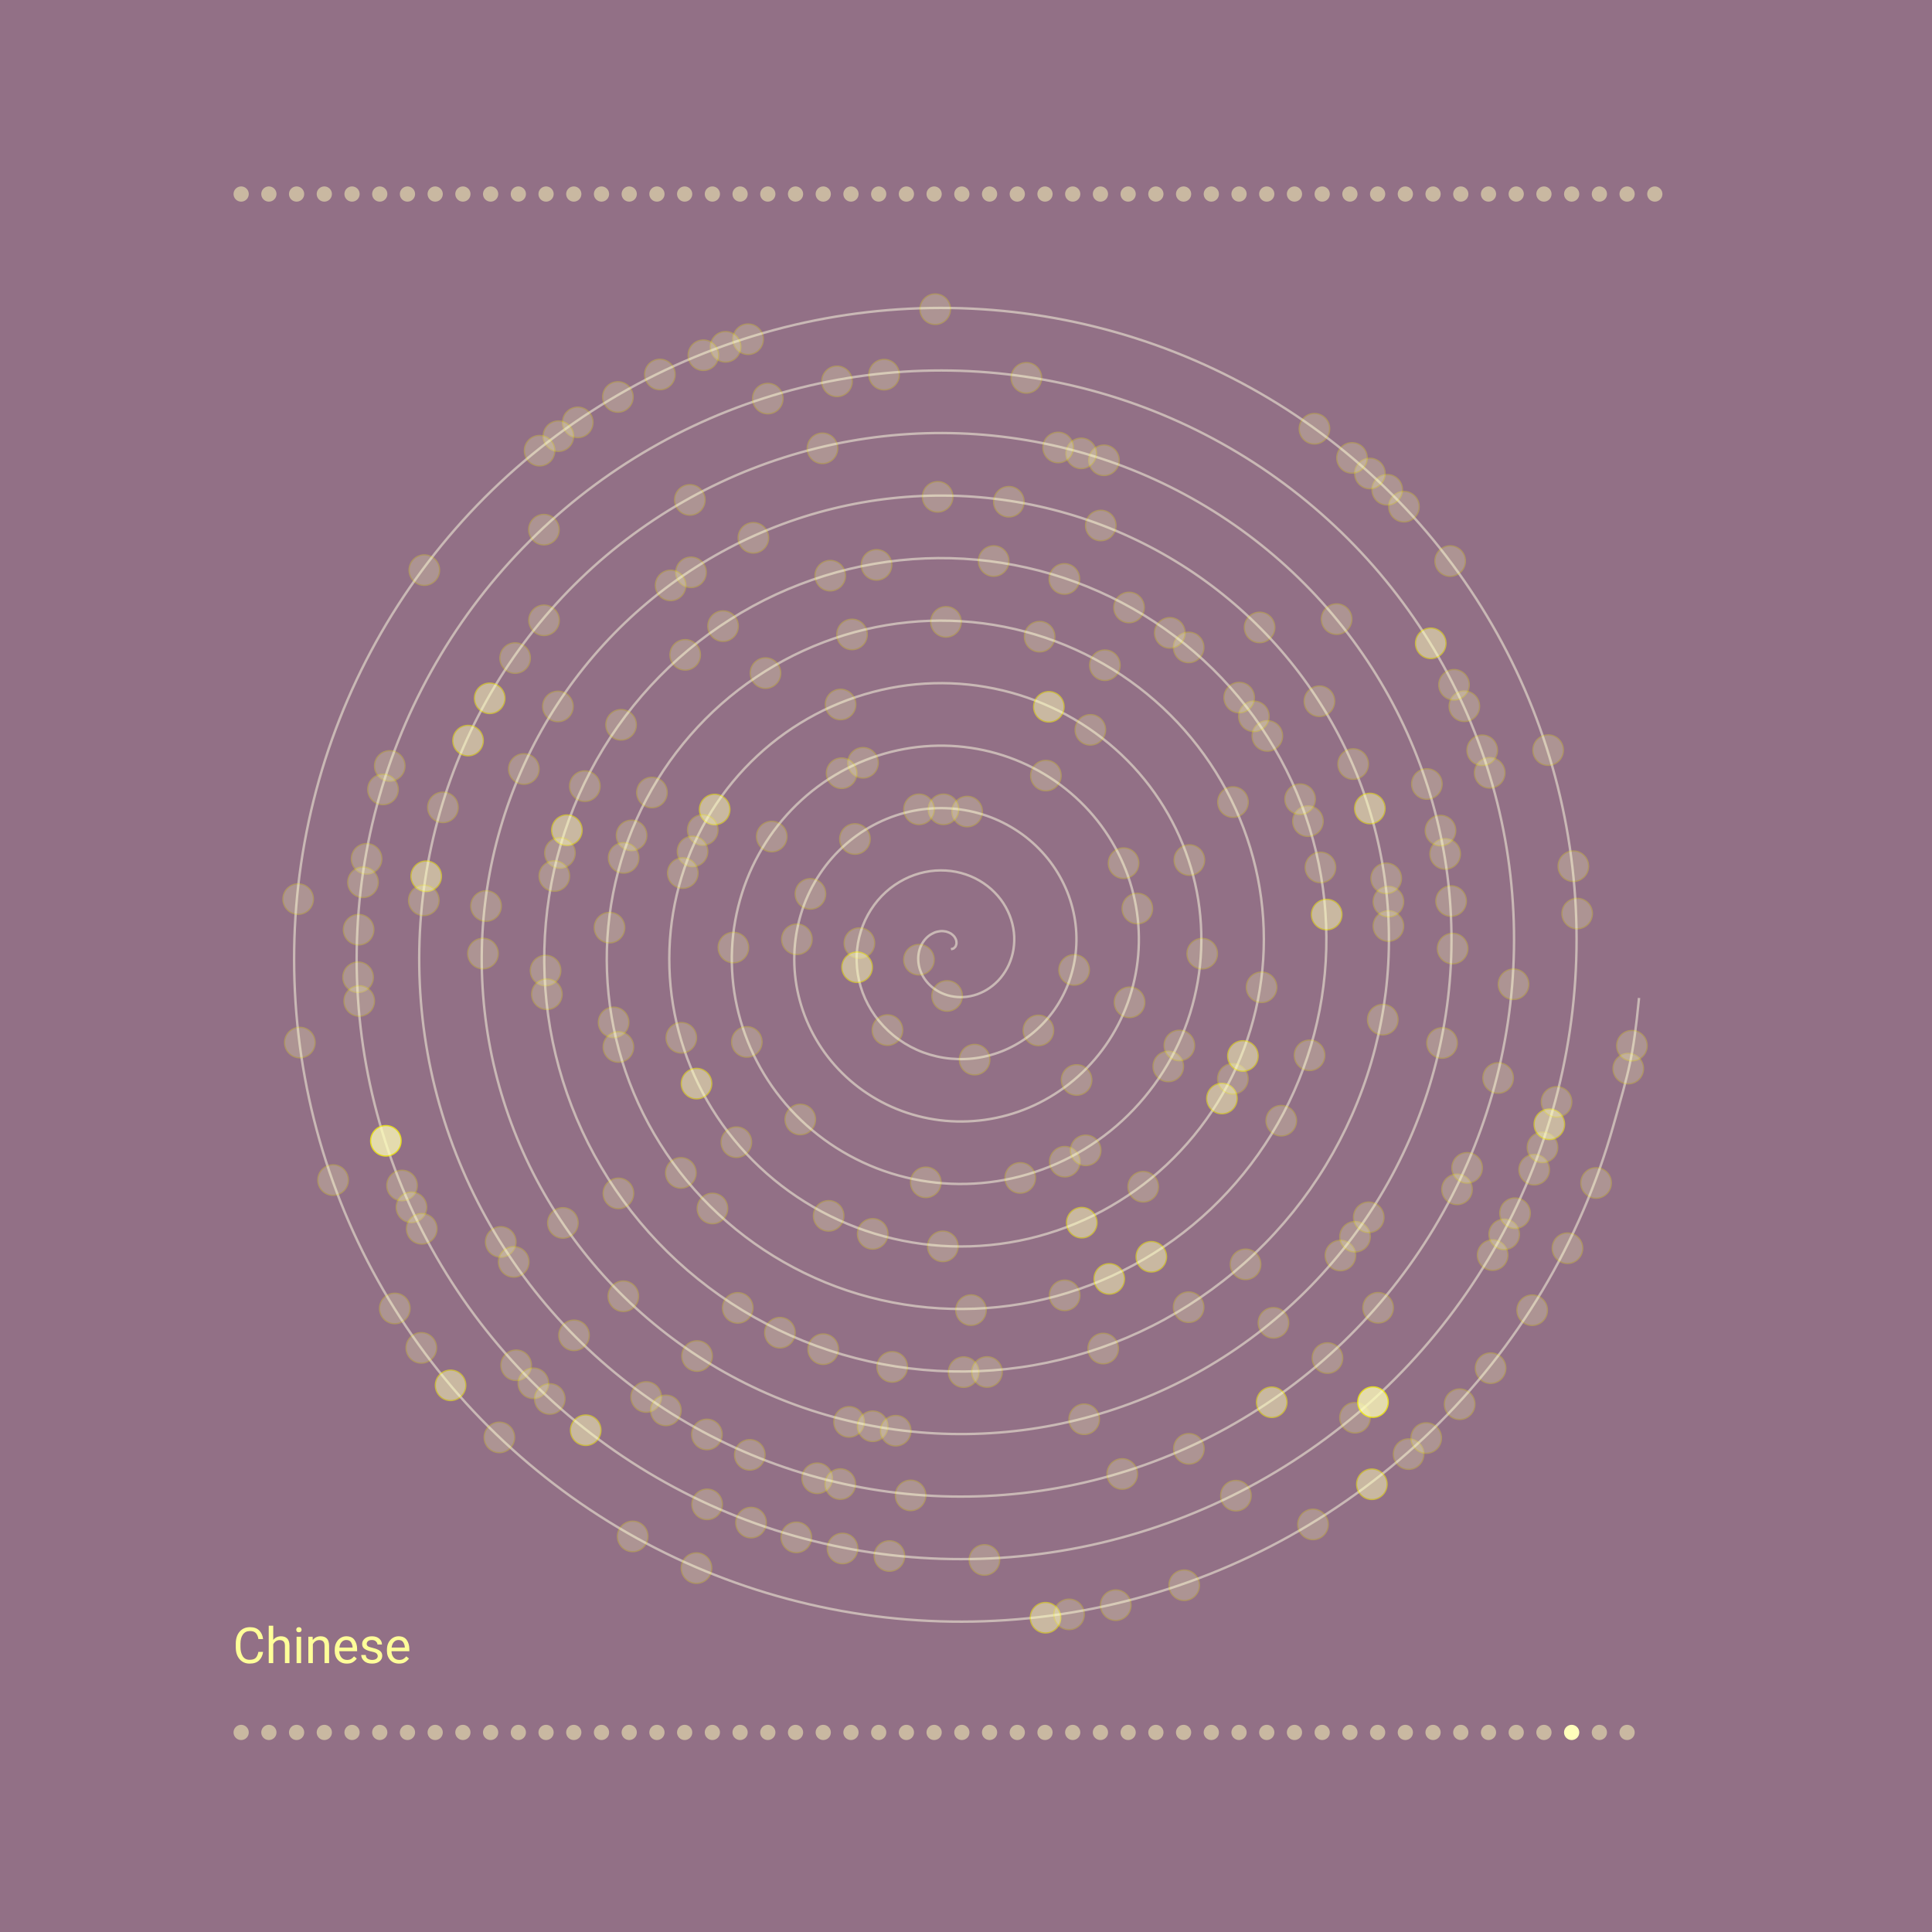
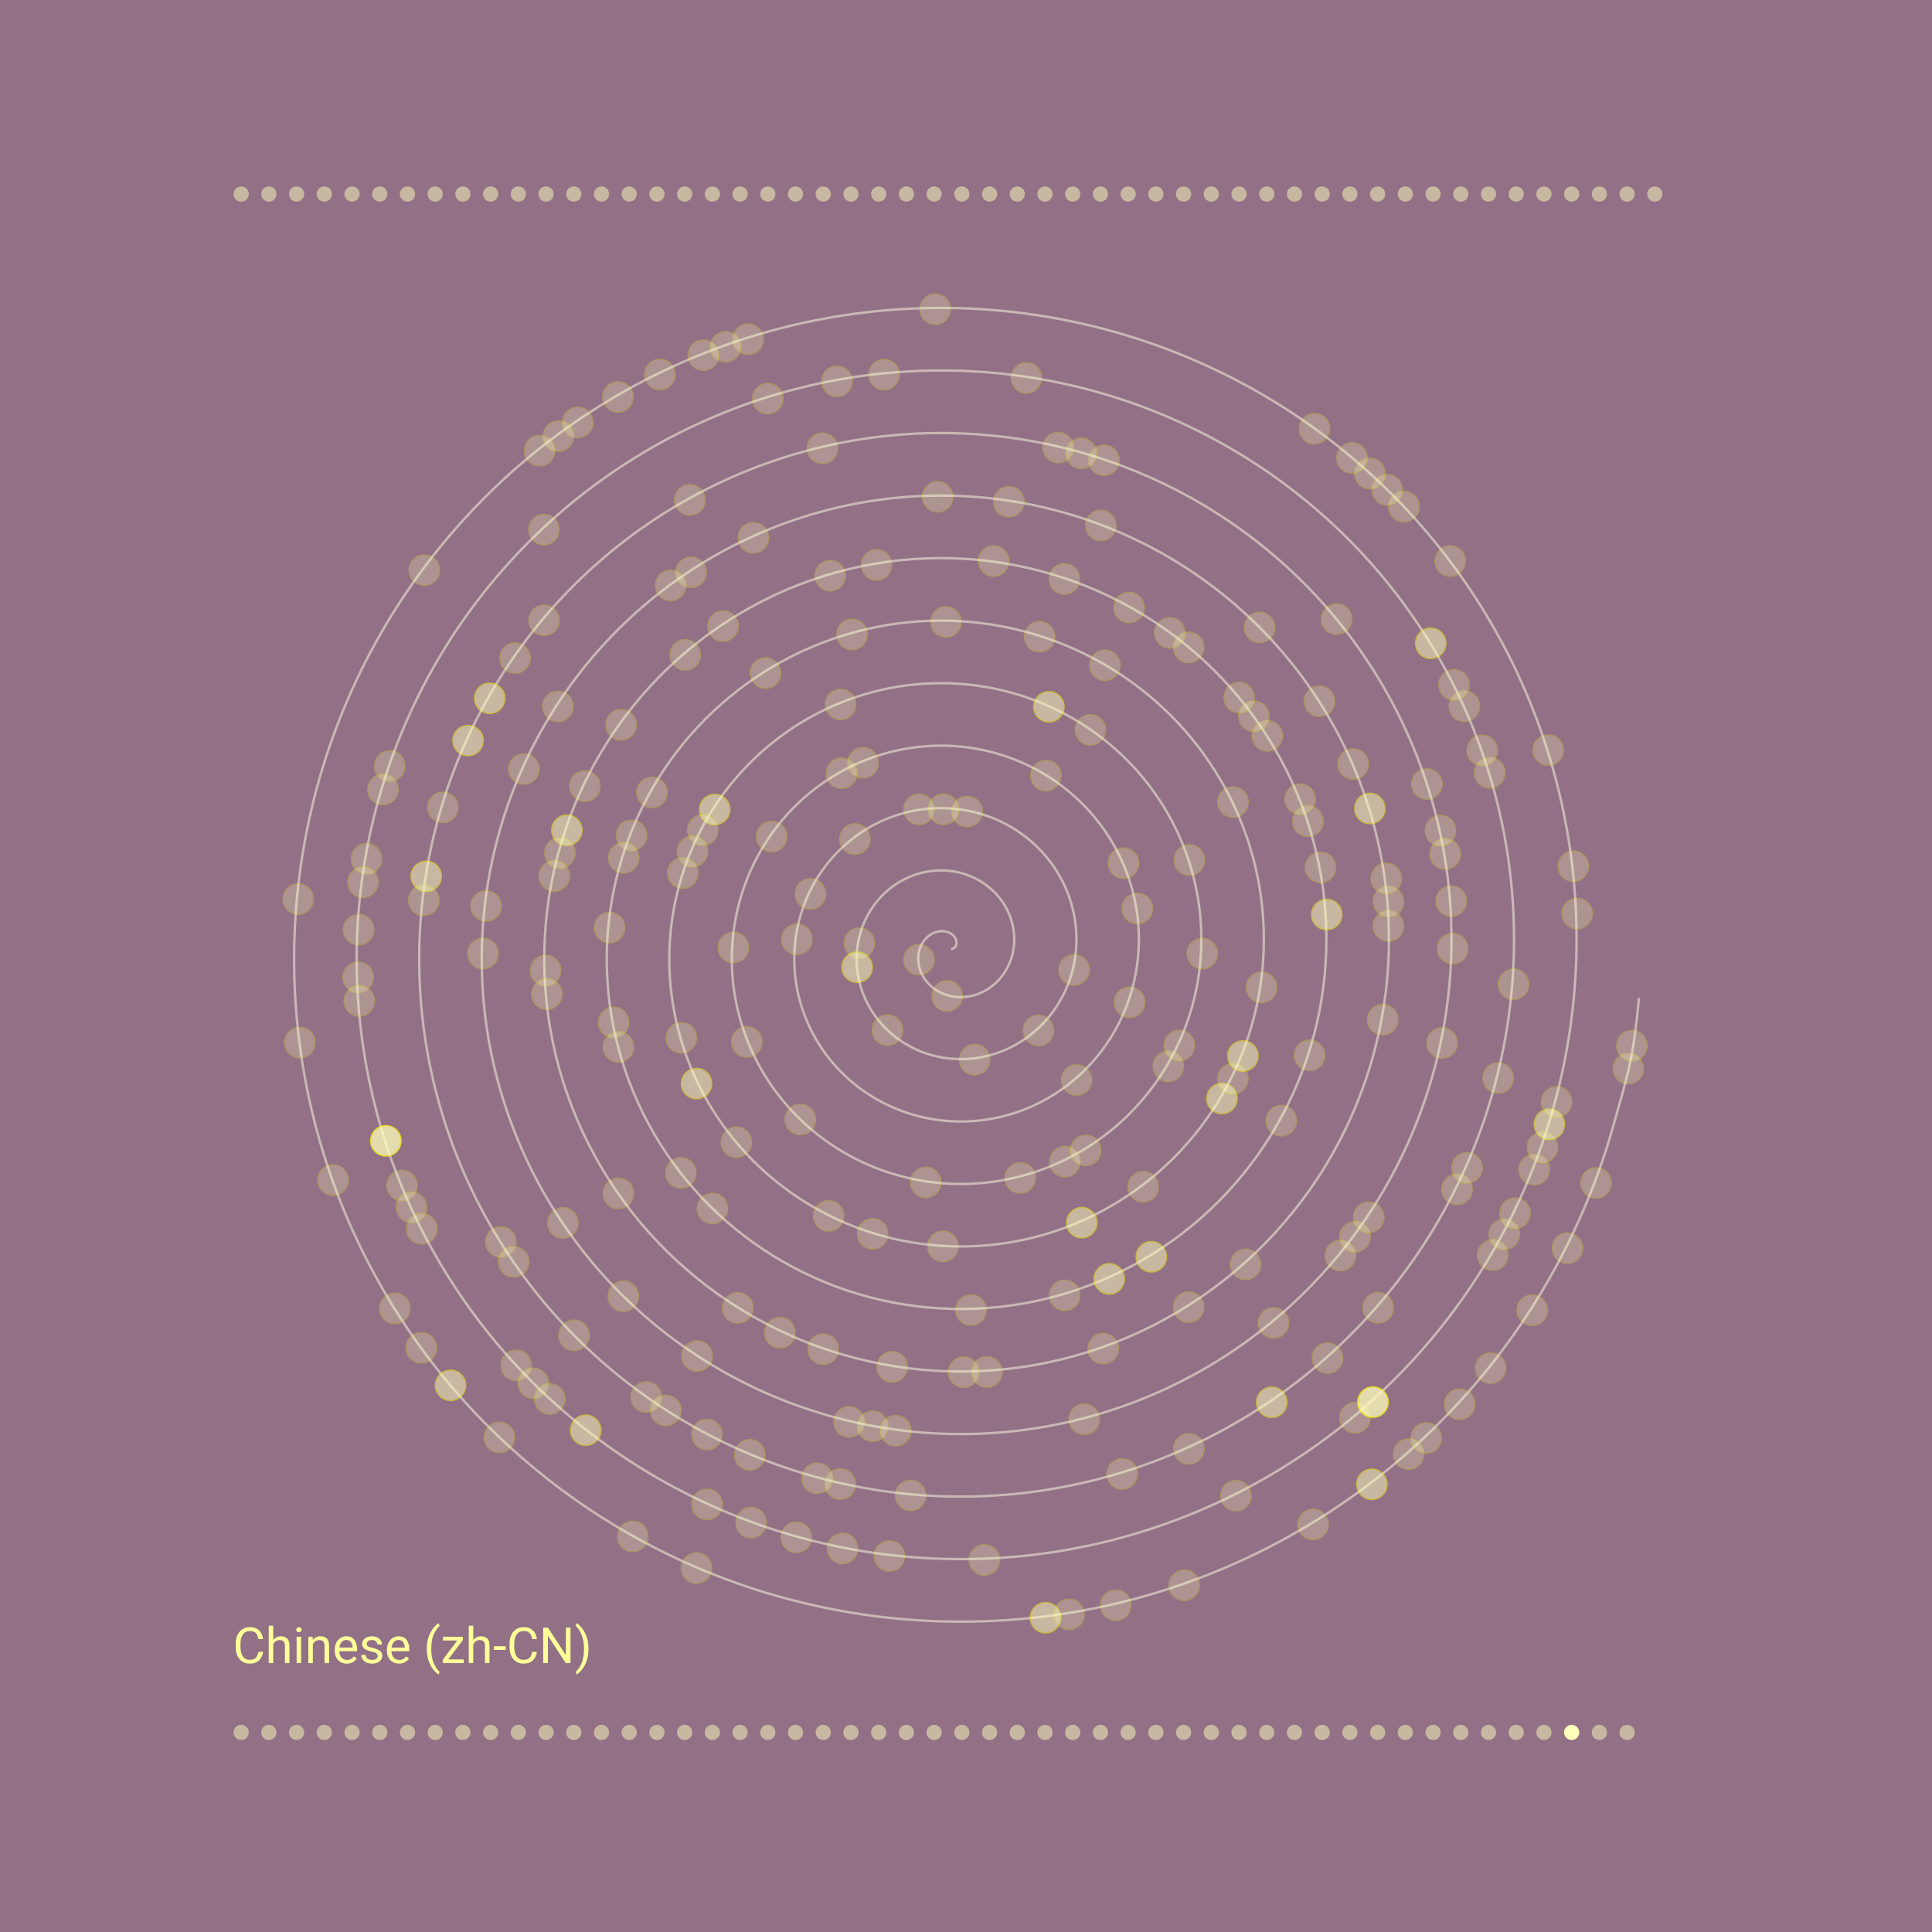
<svg xmlns="http://www.w3.org/2000/svg" version="1.1" id="Layer_1" x="0px" y="0px" width="697px" height="697px" viewBox="0 0 697 697" enable-background="new 0 0 697 697" xml:space="preserve">
  <g id="bg">
    <rect fill="#927086" width="697" height="697" />
  </g>
  <g id="spiral">
    <path d="m343.07 342.44s0.837-0.203 0.908-0.238c0.066-0.044 0.633-0.564 0.722-0.696 0.088-0.141 0.339-0.812 0.365-1.058s-0.02-0.952-0.115-1.261c-0.092-0.317-0.41-0.961-0.666-1.287-0.25-0.326-0.794-0.837-1.216-1.104-0.414-0.256-1.143-0.582-1.701-0.715-0.562-0.132-1.4-0.211-2.06-0.158-0.655 0.063-1.538 0.246-2.223 0.529-0.684 0.291-1.521 0.766-2.158 1.287-0.637 0.52-1.347 1.269-1.849 2.027-0.502 0.748-1.001 1.727-1.295 2.672-0.292 0.941-0.503 2.097-0.521 3.164-0.019 1.066 0.104 2.311 0.403 3.422 0.303 1.106 0.795 2.334 1.431 3.393 0.635 1.049 1.487 2.15 2.45 3.051 0.962 0.898 2.145 1.771 3.386 2.415 1.244 0.646 2.688 1.183 4.137 1.479 1.448 0.303 3.066 0.439 4.628 0.338 1.556-0.105 3.227-0.424 4.777-0.971 1.553-0.549 3.147-1.343 4.559-2.328 1.418-0.986 2.801-2.224 3.953-3.613 1.146-1.395 2.197-3.023 2.975-4.752 0.775-1.719 1.375-3.649 1.675-5.598 0.311-1.948 0.375-4.037 0.143-6.082-0.229-2.037-0.74-4.152-1.533-6.136-0.795-1.982-1.877-3.967-3.217-5.729-1.344-1.771-2.969-3.446-4.793-4.85-1.82-1.408-3.9-2.635-6.105-3.543-2.202-0.898-4.607-1.561-7.06-1.867-2.441-0.303-5.021-0.31-7.541 0.052-2.526 0.36-5.085 1.058-7.501 2.099-2.411 1.04-4.773 2.435-6.898 4.116-2.114 1.692-4.09 3.702-5.741 5.96-1.65 2.248-3.066 4.787-4.104 7.467-1.03 2.678-1.755 5.57-2.063 8.517-0.302 2.943-0.236 6.003 0.247 9.008 0.488 2.998 1.375 6.013 2.661 8.859 1.286 2.848 2.971 5.59 5.018 8.064 2.034 2.469 4.441 4.74 7.123 6.636 2.68 1.905 5.668 3.511 8.821 4.675 3.165 1.161 6.541 1.945 9.979 2.245 3.438 0.312 6.99 0.188 10.463-0.431 3.48-0.616 6.955-1.692 10.228-3.229 3.271-1.541 6.407-3.524 9.229-5.914 2.824-2.391 5.396-5.186 7.541-8.285 2.146-3.112 3.936-6.551 5.229-10.189 1.286-3.643 2.141-7.513 2.44-11.441 0.31-3.933 0.115-7.968-0.625-11.928-0.744-3.95-2.006-7.881-3.791-11.572-1.779-3.703-4.063-7.238-6.805-10.402-2.742-3.174-5.926-6.047-9.465-8.438-3.538-2.398-7.433-4.372-11.547-5.791-4.116-1.43-8.472-2.337-12.899-2.644-4.428-0.303-8.947-0.046-13.381 0.818-4.437 0.872-8.814 2.328-12.945 4.354-4.13 2.037-8.047 4.619-11.568 7.705s-6.69 6.664-9.331 10.632c-2.646 3.967-4.81 8.313-6.361 12.905-1.542 4.602-2.521 9.44-2.829 14.359-0.304 4.92 0.018 9.934 1.014 14.843 1.005 4.92 2.641 9.748 4.919 14.308 2.274 4.56 5.161 8.868 8.601 12.737 3.438 3.869 7.403 7.335 11.8 10.226 4.39 2.895 9.198 5.246 14.271 6.92 5.068 1.676 10.401 2.727 15.815 3.023 5.416 0.309 10.917-0.08 16.308-1.207 5.39-1.121 10.683-2.953 15.664-5.477 4.984-2.53 9.688-5.712 13.906-9.495 4.219-3.787 7.99-8.146 11.125-12.967 3.137-4.82 5.682-10.084 7.484-15.639 1.801-5.543 2.906-11.362 3.213-17.276 0.307-5.906-0.144-11.9-1.396-17.764-1.258-5.87-3.271-11.607-6.043-17.021-2.768-5.412-6.258-10.506-10.395-15.083-4.135-4.565-8.887-8.63-14.137-12.016-5.247-3.387-10.966-6.116-16.988-8.049-6.025-1.93-12.336-3.103-18.741-3.41-6.399-0.301-12.879 0.212-19.226 1.597-6.342 1.385-12.547 3.587-18.387 6.602-5.84 3.023-11.323 6.805-16.24 11.293-4.921 4.485-9.291 9.625-12.92 15.303-3.631 5.677-6.554 11.848-8.611 18.354-2.059 6.497-3.292 13.301-3.602 20.195-0.304 6.901 0.273 13.864 1.785 20.688 1.512 6.815 3.904 13.479 7.171 19.745 3.261 6.269 7.352 12.147 12.184 17.41 4.84 5.271 10.37 9.935 16.475 13.813 6.102 3.88 12.732 6.989 19.71 9.178 6.982 2.188 14.271 3.48 21.659 3.79 7.391 0.311 14.852-0.338 22.146-1.976 7.3-1.641 14.412-4.225 21.109-7.73 6.693-3.51 12.967-7.896 18.582-13.08 5.615-5.185 10.586-11.115 14.707-17.642 4.125-6.53 7.426-13.619 9.736-21.073 2.315-7.457 3.682-15.242 3.983-23.122 0.31-7.883-0.396-15.832-2.168-23.607-1.764-7.768-4.537-15.338-8.297-22.462-3.754-7.122-8.443-13.786-13.979-19.755-5.527-5.959-11.851-11.23-18.812-15.604-6.959-4.372-14.5-7.86-22.434-10.305-7.933-2.441-16.201-3.87-24.58-4.179-8.374-0.31-16.814 0.468-25.063 2.362-8.251 1.896-16.28 4.857-23.831 8.859-7.55 4.002-14.604 9.001-20.911 14.88-6.316 5.88-11.895 12.587-16.509 19.977-4.619 7.387-8.295 15.382-10.864 23.792-2.574 8.408-4.063 17.171-4.371 26.04-0.305 8.866 0.533 17.808 2.557 26.523 2.019 8.728 5.17 17.216 9.422 25.192 4.25 7.978 9.543 15.427 15.771 22.081 6.232 6.663 13.338 12.545 21.146 17.399 7.812 4.866 16.273 8.736 25.154 11.434 8.885 2.697 18.136 4.249 27.499 4.56 9.359 0.311 18.785-0.591 27.988-2.741 9.201-2.15 18.146-5.49 26.551-9.986 8.4-4.497 16.242-10.094 23.254-16.67 7.008-6.576 13.188-14.078 18.297-22.313 5.113-8.241 9.168-17.162 11.992-26.516 2.824-9.361 4.446-19.109 4.752-28.967 0.309-9.855-0.662-19.765-2.938-29.442-2.272-9.678-5.81-19.085-10.552-27.909-4.744-8.832-10.641-17.064-17.563-24.426-6.926-7.359-14.814-13.839-23.484-19.19-8.664-5.357-18.041-9.607-27.879-12.562-9.836-2.953-20.07-4.638-30.42-4.945-10.351-0.309-20.75 0.723-30.904 3.13-10.156 2.406-20.01 6.126-29.271 11.115-9.263 4.99-17.881 11.187-25.591 18.459-7.708 7.282-14.485 15.56-20.094 24.655-5.602 9.098-10.036 18.927-13.117 29.239-3.079 10.313-4.829 21.033-5.139 31.875-0.303 10.843 0.794 21.738 3.324 32.369 2.529 10.633 6.443 20.944 11.679 30.632s11.732 18.698 19.358 26.766c7.625 8.058 16.299 15.137 25.82 20.979 9.52 5.854 19.807 10.481 30.598 13.689 10.789 3.209 22.003 5.016 33.338 5.321 11.336 0.311 22.721-0.854 33.834-3.509 11.104-2.661 21.877-6.762 31.988-12.242 10.108-5.482 19.521-12.276 27.926-20.258 8.41-7.969 15.789-17.041 21.889-26.98 6.098-9.953 10.904-20.696 14.246-31.963 3.33-11.27 5.213-22.976 5.521-34.806 0.309-11.829-0.916-23.702-3.703-35.286-2.783-11.582-7.076-22.813-12.81-33.347-5.729-10.543-12.821-20.346-21.146-29.1-8.32-8.753-17.783-16.439-28.158-22.777-10.377-6.346-21.574-11.354-33.316-14.817-11.745-3.456-23.938-5.402-36.265-5.711-12.319-0.31-24.682 0.985-36.745 3.896-12.063 2.917-23.742 7.396-34.713 13.373-10.965 5.977-21.161 13.381-30.268 22.046-9.101 8.674-17.083 18.521-23.677 29.327-6.585 10.797-11.776 22.461-15.374 34.678-3.588 12.219-5.598 24.902-5.905 37.721-0.304 12.816 1.05 25.67 4.092 38.213 3.039 12.535 7.712 24.674 13.937 36.069 6.224 11.392 13.922 21.979 22.945 31.437 9.018 9.448 19.261 17.735 30.49 24.565 11.23 6.841 23.344 12.22 36.043 15.938 12.694 3.721 25.872 5.791 39.178 6.101 13.313 0.312 26.657-1.107 39.668-4.283 13.016-3.164 25.615-8.021 37.438-14.49 11.82-6.473 22.802-14.477 32.601-23.846 9.801-9.36 18.389-20.001 25.475-31.654 7.078-11.661 12.648-24.232 16.496-37.4 3.85-13.181 5.986-26.845 6.289-40.646 0.311-13.796-1.172-27.638-4.469-41.123-3.297-13.496-8.349-26.552-15.066-38.795-6.717-12.252-15.02-23.624-24.731-33.771-9.721-10.155-20.746-19.041-32.83-26.367-12.082-7.334-25.109-13.09-38.766-17.065-13.646-3.977-27.804-6.179-42.103-6.487-14.288-0.31-28.621 1.242-42.584 4.672-13.969 3.421-27.482 8.656-40.157 15.62-12.671 6.965-24.439 15.566-34.938 25.634-10.499 10.067-19.685 21.493-27.265 33.999-7.571 12.511-13.521 25.996-17.625 40.127-4.104 14.121-6.369 28.772-6.678 43.556-0.304 14.791 1.309 29.609 4.861 44.049 3.553 14.446 8.979 28.42 16.188 41.521 7.212 13.1 16.114 25.255 26.53 36.104 10.414 10.853 22.226 20.337 35.166 28.155 12.941 7.827 26.881 13.964 41.484 18.192 14.597 4.23 29.741 6.56 45.018 6.867 15.286 0.309 30.592-1.365 45.512-5.052 14.916-3.678 29.349-9.29 42.877-16.748 13.531-7.457 26.078-16.67 37.273-27.425 11.201-10.764 20.984-22.973 29.06-36.336 8.065-13.372 14.396-27.769 18.756-42.852 4.356-15.072 6.754-30.702 7.059-46.48 0.307-15.771-1.434-31.576-5.242-46.967-3.807-15.392-9.611-30.279-17.313-44.234-7.705-13.962-17.214-26.903-28.322-38.451-11.111-11.54-23.713-21.632-37.504-29.945-13.791-8.321-28.65-14.836-44.203-19.322-15.555-4.486-31.674-6.945-47.946-7.255-16.264-0.309-32.554 1.498-48.425 5.438-15.872 3.932-31.218 9.927-45.601 17.877-14.382 7.951-27.72 17.763-39.609 29.222-11.893 11.46-22.285 24.453-30.854 38.673-8.56 14.22-15.269 29.529-19.879 45.565-4.613 16.025-7.14 32.642-7.447 49.399-0.306 16.768 1.568 33.542 5.633 49.895 4.059 16.343 10.242 32.146 18.44 46.957 8.197 14.811 18.309 28.534 30.11 40.777 11.813 12.244 25.198 22.938 39.845 31.743 14.646 8.813 30.421 15.707 46.923 20.45 16.512 4.742 33.612 7.326 50.862 7.634 17.256 0.312 34.53-1.632 51.354-5.815 16.821-4.188 33.077-10.562 48.317-19.006 15.236-8.442 29.354-18.854 41.951-31.013 12.588-12.153 23.58-25.933 32.646-41.009 9.053-15.072 16.141-31.312 21.006-48.288 4.869-16.985 7.521-34.582 7.828-52.326 0.307-17.745-1.693-35.508-6.017-52.813-4.315-17.295-10.877-34.008-19.565-49.672-8.688-15.665-19.402-30.185-31.91-43.124-12.506-12.94-26.677-24.233-42.179-33.532-15.5-9.31-32.188-16.582-49.646-21.58-17.459-4.998-35.543-7.713-53.787-8.021-18.236-0.31-36.489 1.763-54.265 6.206-17.779 4.441-34.951 11.194-51.045 20.134-16.092 8.938-30.997 19.947-44.281 32.809-13.293 12.854-24.891 27.415-34.439 43.345-9.548 15.929-17.014 33.074-22.135 51.005-5.121 17.938-7.906 36.512-8.215 55.243-0.305 18.731 1.824 37.481 6.397 55.729 4.574 18.255 11.514 35.887 20.698 52.403 9.182 16.521 20.495 31.813 33.699 45.449 13.206 13.638 28.164 25.537 44.517 35.33 16.352 9.806 33.955 17.454 52.369 22.709 18.41 5.245 37.474 8.095 56.698 8.399 19.228 0.31 38.46-1.887 57.193-6.583 18.729-4.708 36.813-11.83 53.762-21.263 16.943-9.435 32.635-21.053 46.623-34.602 13.986-13.55 26.186-28.905 36.229-45.681 10.041-16.784 17.887-34.847 23.264-53.736 5.377-18.882 8.291-38.44 8.596-58.161 0.311-19.72-1.949-39.438-6.779-58.646-4.828-19.209-12.146-37.756-21.824-55.121-9.676-17.373-21.594-33.461-35.493-47.795-13.9-14.333-29.642-26.832-46.854-37.129-17.207-10.287-35.723-18.317-55.09-23.826-19.367-5.501-39.412-8.479-59.625-8.789-20.213-0.309-40.425 2.02-60.11 6.973-19.679 4.964-38.68 12.466-56.479 22.392-17.803 9.926-34.278 22.143-48.96 36.388-14.683 14.254-27.484 30.386-38.023 48.024-10.534 17.639-18.759 36.608-24.392 56.452-5.633 19.842-8.674 40.372-8.982 61.078-0.304 20.708 2.084 41.413 7.166 61.573 5.087 20.16 12.782 39.615 22.955 57.845 10.164 18.229 22.691 35.095 37.287 50.133 14.599 15.028 31.127 28.128 49.188 38.918 18.062 10.779 37.488 19.189 57.808 24.944 20.32 5.767 41.348 8.868 62.543 9.178 21.202 0.309 42.401-2.145 63.034-7.354 20.635-5.22 40.553-13.1 59.205-23.521 18.653-10.419 35.914-23.233 51.295-38.188 15.381-14.94 28.791-31.866 39.817-50.353 11.025-18.494 19.634-38.381 25.521-59.178 5.887-20.794 7.209-24.704 9.358-46.396" fill="none" opacity=".5" stroke="#FFFFE3" stroke-miterlimit="10" stroke-width=".876" />
  </g>
  <g fill="#ffb" stroke="#ff0" stroke-width=".44">
    <circle id="l4" opacity="0.25" cx="331.53" cy="346.23" r="5.5" />
    <circle id="l6" opacity="0.25" cx="341.69" cy="359.3" r="5.5" />
    <circle id="l20" opacity="0.25" cx="310.04" cy="340.25" r="5.5" />
    <circle id="l21" opacity="0.5" cx="309.22" cy="348.95" r="5.5" />
    <circle id="l24" opacity="0.25" cx="320.16" cy="371.62" r="5.5" />
    <circle id="l28" opacity="0.25" cx="351.61" cy="382.28" r="5.5" />
    <circle id="l31" opacity="0.25" cx="374.63" cy="371.74" r="5.5" />
    <circle id="l34" opacity="0.25" cx="387.51" cy="349.91" r="5.5" />
    <circle id="l43" opacity="0.25" cx="348.92" cy="292.78" r="5.5" />
    <circle id="l44" opacity="0.25" cx="340.38" cy="291.98" r="5.5" />
    <circle id="l45" opacity="0.25" cx="331.55" cy="291.98" r="5.5" />
    <circle id="l48" opacity="0.25" cx="308.43" cy="302.68" r="5.5" />
    <circle id="l51" opacity="0.25" cx="292.38" cy="322.48" r="5.5" />
    <circle id="l53" opacity="0.25" cx="287.49" cy="338.86" r="5.5" />
    <circle id="l70" opacity="0.25" cx="388.4" cy="389.62" r="5.5" />
    <circle id="l74" opacity="0.25" cx="407.51" cy="361.6" r="5.5" />
    <circle id="l78" opacity="0.25" cx="410.32" cy="327.77" r="5.5" />
    <circle id="l80" opacity="0.25" cx="405.35" cy="311.4" r="5.5" />
    <circle id="l85" opacity="0.25" cx="377.32" cy="279.8" r="5.5" />
    <circle id="l93" opacity="0.25" cx="311.35" cy="275.19" r="5.5" />
    <circle id="l94" opacity="0.25" cx="303.63" cy="278.95" r="5.5" />
    <circle id="l98" opacity="0.25" cx="278.42" cy="301.8" r="5.5" />
    <circle id="l103" opacity="0.25" cx="264.58" cy="341.84" r="5.5" />
    <circle id="l107" opacity="0.25" cx="269.43" cy="375.89" r="5.5" />
    <circle id="l111" opacity="0.25" cx="288.72" cy="403.87" r="5.5" />
    <circle id="l117" opacity="0.25" cx="334" cy="426.55" r="5.5" />
    <circle id="l121" opacity="0.25" cx="368.06" cy="424.95" r="5.5" />
    <circle id="l123" opacity="0.25" cx="384.15" cy="419.1" r="5.5" />
    <circle id="l124" opacity="0.25" cx="391.68" cy="415.01" r="5.5" />
    <circle id="l129" opacity="0.25" cx="421.48" cy="384.74" r="5.5" />
    <circle id="l130" opacity="0.25" cx="425.47" cy="377.17" r="5.5" />
    <circle id="l134" opacity="0.25" cx="433.72" cy="344.05" r="5.5" />
    <circle id="l138" opacity="0.25" cx="429.08" cy="310.28" r="5.5" />
    <circle id="l145" opacity="0.25" cx="393.36" cy="263.3" r="5.5" />
    <circle id="l147" opacity="0.5" cx="378.39" cy="254.99" r="5.5" />
    <circle id="l156" opacity="0.25" cx="303.25" cy="254.15" r="5.5" />
    <circle id="l163" opacity="0.5" cx="257.83" cy="292.04" r="5.5" />
    <circle id="l164" opacity="0.25" cx="253.52" cy="299.43" r="5.5" />
    <circle id="l165" opacity="0.25" cx="249.84" cy="307.18" r="5.5" />
    <circle id="l166" opacity="0.25" cx="246.33" cy="314.97" r="5.5" />
    <circle id="l173" opacity="0.25" cx="245.8" cy="374.4" r="5.5" />
    <circle id="l175" opacity="0.5" cx="251.28" cy="390.93" r="5.5" />
    <circle id="l178" opacity="0.25" cx="265.66" cy="412.07" r="5.5" />
    <circle id="l183" opacity="0.25" cx="298.95" cy="438.64" r="5.5" />
    <circle id="l185" opacity="0.25" cx="314.83" cy="445.14" r="5.5" />
    <circle id="l188" opacity="0.25" cx="340.14" cy="449.65" r="5.5" />
    <circle id="l194" opacity="0.5" cx="390.27" cy="441.1" r="5.5" />
    <circle id="l197" opacity="0.25" cx="412.43" cy="428.14" r="5.5" />
    <circle id="l202" opacity="0.5" cx="440.83" cy="396.32" r="5.5" />
    <circle id="l203" opacity="0.25" cx="444.77" cy="389.2" r="5.5" />
    <circle id="l204" opacity="0.5" cx="448.4" cy="380.96" r="5.5" />
    <circle id="l207" opacity="0.25" cx="455.13" cy="356.18" r="5.5" />
    <circle id="l215" opacity="0.25" cx="444.82" cy="289.36" r="5.5" />
    <circle id="l223" opacity="0.25" cx="398.6" cy="239.99" r="5.5" />
    <circle id="l226" opacity="0.25" cx="375.06" cy="229.69" r="5.5" />
    <circle id="l229" opacity="0.25" cx="341.28" cy="224.35" r="5.5" />
    <circle id="l234" opacity="0.25" cx="307.39" cy="228.88" r="5.5" />
    <circle id="l238" opacity="0.25" cx="276.17" cy="242.83" r="5.5" />
    <circle id="l245" opacity="0.25" cx="235.2" cy="285.91" r="5.5" />
    <circle id="l247" opacity="0.25" cx="227.85" cy="301.38" r="5.5" />
    <circle id="l248" opacity="0.25" cx="224.99" cy="309.49" r="5.5" />
    <circle id="l251" opacity="0.25" cx="219.9" cy="334.66" r="5.5" />
    <circle id="l255" opacity="0.25" cx="221.37" cy="368.84" r="5.5" />
    <circle id="l256" opacity="0.25" cx="223.1" cy="377.72" r="5.5" />
    <circle id="l262" opacity="0.25" cx="245.63" cy="423.14" r="5.5" />
    <circle id="l264" opacity="0.25" cx="257.03" cy="435.98" r="5.5" />
    <circle id="l276" opacity="0.25" cx="350.3" cy="472.64" r="5.5" />
    <circle id="l280" opacity="0.25" cx="384.1" cy="467.31" r="5.5" />
    <circle id="l282" opacity="0.5" cx="400.18" cy="461.38" r="5.5" />
    <circle id="l284" opacity="0.5" cx="415.36" cy="453.4" r="5.5" />
    <circle id="l292" opacity="0.25" cx="462.24" cy="404.31" r="5.5" />
    <circle id="l295" opacity="0.25" cx="472.45" cy="380.72" r="5.5" />
    <circle id="l301" opacity="0.5" cx="478.63" cy="329.94" r="5.5" />
    <circle id="l303" opacity="0.25" cx="476.38" cy="312.94" r="5.5" />
    <circle id="l305" opacity="0.25" cx="471.86" cy="296.25" r="5.5" />
    <circle id="l306" opacity="0.25" cx="469.04" cy="288.32" r="5.5" />
    <circle id="l309" opacity="0.25" cx="457.22" cy="265.49" r="5.5" />
    <circle id="l310" opacity="0.25" cx="452.36" cy="258.43" r="5.5" />
    <circle id="l311" opacity="0.25" cx="447.07" cy="251.67" r="5.5" />
    <circle id="l314" opacity="0.25" cx="428.83" cy="233.57" r="5.5" />
    <circle id="l315" opacity="0.25" cx="422.04" cy="228.32" r="5.5" />
    <circle id="l317" opacity="0.25" cx="407.32" cy="219.16" r="5.5" />
    <circle id="l320" opacity="0.25" cx="383.99" cy="208.86" r="5.5" />
    <circle id="l323" opacity="0.25" cx="358.48" cy="202.41" r="5.5" />
    <circle id="l328" opacity="0.25" cx="316.23" cy="203.79" r="5.5" />
    <circle id="l330" opacity="0.25" cx="299.52" cy="207.68" r="5.5" />
    <circle id="l335" opacity="0.25" cx="260.86" cy="225.88" r="5.5" />
    <circle id="l337" opacity="0.25" cx="247.2" cy="236.25" r="5.5" />
    <circle id="l341" opacity="0.25" cx="224.07" cy="261.48" r="5.5" />
    <circle id="l344" opacity="0.25" cx="210.99" cy="283.61" r="5.5" />
    <circle id="l346" opacity="0.5" cx="204.52" cy="299.5" r="5.5" />
    <circle id="l347" opacity="0.25" cx="202.01" cy="307.72" r="5.5" />
    <circle id="l348" opacity="0.25" cx="199.98" cy="316.04" r="5.5" />
    <circle id="l352" opacity="0.25" cx="196.83" cy="350.14" r="5.5" />
    <circle id="l353" opacity="0.25" cx="197.3" cy="358.69" r="5.5" />
    <circle id="l362" opacity="0.25" cx="223.1" cy="430.53" r="5.5" />
    <circle id="l369" opacity="0.25" cx="266.16" cy="471.84" r="5.5" />
    <circle id="l371" opacity="0.25" cx="281.37" cy="480.79" r="5.5" />
    <circle id="l373" opacity="0.25" cx="296.98" cy="486.74" r="5.5" />
    <circle id="l376" opacity="0.25" cx="321.88" cy="493.13" r="5.5" />
    <circle id="l379" opacity="0.25" cx="347.65" cy="495.02" r="5.5" />
    <circle id="l380" opacity="0.25" cx="356.08" cy="494.97" r="5.5" />
    <circle id="l385" opacity="0.25" cx="397.99" cy="486.51" r="5.5" />
    <circle id="l389" opacity="0.25" cx="428.82" cy="471.59" r="5.5" />
    <circle id="l392" opacity="0.25" cx="449.36" cy="456.13" r="5.5" />
    <circle id="l404" opacity="0.25" cx="498.85" cy="367.85" r="5.5" />
    <circle id="l408" opacity="0.25" cx="500.9" cy="334.08" r="5.5" />
    <circle id="l409" opacity="0.25" cx="500.9" cy="325.28" r="5.5" />
    <circle id="l410" opacity="0.25" cx="500.11" cy="316.88" r="5.5" />
    <circle id="l413" opacity="0.5" cx="494.2" cy="291.68" r="5.5" />
    <circle id="l415" opacity="0.25" cx="488.18" cy="275.64" r="5.5" />
    <circle id="l418" opacity="0.25" cx="476" cy="252.98" r="5.5" />
    <circle id="l422" opacity="0.25" cx="454.43" cy="226.36" r="5.5" />
    <circle id="l430" opacity="0.25" cx="397.12" cy="189.58" r="5.5" />
    <circle id="l434" opacity="0.25" cx="363.96" cy="181.01" r="5.5" />
    <circle id="l437" opacity="0.25" cx="338.28" cy="179.24" r="5.5" />
    <circle id="l445" opacity="0.25" cx="271.79" cy="194.03" r="5.5" />
    <circle id="l448" opacity="0.25" cx="249.29" cy="206.48" r="5.5" />
    <circle id="l449" opacity="0.25" cx="241.94" cy="211.19" r="5.5" />
    <circle id="l456" opacity="0.25" cx="201.28" cy="254.86" r="5.5" />
    <circle id="l459" opacity="0.25" cx="188.99" cy="277.43" r="5.5" />
    <circle id="l465" opacity="0.25" cx="175.36" cy="326.86" r="5.5" />
    <circle id="l467" opacity="0.25" cx="174.24" cy="344.01" r="5.5" />
    <circle id="l479" opacity="0.25" cx="203.07" cy="441.19" r="5.5" />
    <circle id="l483" opacity="0.25" cx="224.88" cy="467.64" r="5.5" />
    <circle id="l487" opacity="0.25" cx="251.48" cy="489.21" r="5.5" />
    <circle id="l494" opacity="0.25" cx="306.32" cy="512.97" r="5.5" />
    <circle id="l495" opacity="0.25" cx="314.83" cy="514.55" r="5.5" />
    <circle id="l496" opacity="0.25" cx="323.15" cy="516.15" r="5.5" />
    <circle id="l504" opacity="0.25" cx="391.14" cy="512.02" r="5.5" />
    <circle id="l513" opacity="0.25" cx="459.42" cy="477.24" r="5.5" />
    <circle id="l517" opacity="0.25" cx="483.58" cy="452.94" r="5.5" />
    <circle id="l518" opacity="0.25" cx="488.85" cy="446.18" r="5.5" />
    <circle id="l519" opacity="0.25" cx="493.8" cy="439.16" r="5.5" />
    <circle id="l527" opacity="0.25" cx="520.24" cy="376.28" r="5.5" />
    <circle id="l531" opacity="0.25" cx="524.06" cy="342.21" r="5.5" />
    <circle id="l533" opacity="0.25" cx="523.52" cy="325.08" r="5.5" />
    <circle id="l535" opacity="0.25" cx="521.37" cy="308.07" r="5.5" />
    <circle id="l536" opacity="0.25" cx="519.68" cy="299.64" r="5.5" />
    <circle id="l538" opacity="0.25" cx="514.77" cy="282.84" r="5.5" />
    <circle id="l546" opacity="0.25" cx="482.21" cy="223.36" r="5.5" />
    <circle id="l558" opacity="0.25" cx="398.28" cy="166.06" r="5.5" />
    <circle id="l559" opacity="0.25" cx="390.06" cy="163.56" r="5.5" />
    <circle id="l560" opacity="0.25" cx="381.75" cy="161.44" r="5.5" />
    <circle id="l570" opacity="0.25" cx="296.71" cy="161.74" r="5.5" />
    <circle id="l576" opacity="0.25" cx="248.88" cy="180.35" r="5.5" />
    <circle id="l584" opacity="0.25" cx="196.27" cy="223.79" r="5.5" />
    <circle id="l586" opacity="0.25" cx="185.84" cy="237.41" r="5.5" />
    <circle id="l588" opacity="0.5" cx="176.67" cy="251.93" r="5.5" />
    <circle id="l590" opacity="0.5" cx="168.86" cy="267.18" r="5.5" />
    <circle id="l593" opacity="0.25" cx="159.79" cy="291.27" r="5.5" />
    <circle id="l596" opacity="0.5" cx="153.77" cy="316.12" r="5.5" />
    <circle id="l597" opacity="0.25" cx="152.89" cy="324.81" r="5.5" />
    <circle id="l612" opacity="0.25" cx="180.65" cy="448.05" r="5.5" />
    <circle id="l613" opacity="0.25" cx="185.33" cy="455.24" r="5.5" />
    <circle id="l617" opacity="0.25" cx="207.09" cy="481.74" r="5.5" />
    <circle id="l621" opacity="0.25" cx="233.13" cy="503.99" r="5.5" />
    <circle id="l622" opacity="0.25" cx="240.23" cy="508.82" r="5.5" />
    <circle id="l624" opacity="0.25" cx="255.03" cy="517.5" r="5.5" />
    <circle id="l626" opacity="0.25" cx="270.5" cy="524.86" r="5.5" />
    <circle id="l629" opacity="0.25" cx="294.82" cy="533.31" r="5.5" />
    <circle id="l630" opacity="0.25" cx="303.14" cy="535.4" r="5.5" />
    <circle id="l633" opacity="0.25" cx="328.51" cy="539.49" r="5.5" />
    <circle id="l642" opacity="0.25" cx="404.86" cy="531.75" r="5.5" />
    <circle id="l645" opacity="0.25" cx="428.91" cy="522.68" r="5.5" />
    <circle id="l649" opacity="0.5" cx="458.8" cy="505.89" r="5.5" />
    <circle id="l652" opacity="0.25" cx="478.91" cy="489.94" r="5.5" />
    <circle id="l655" opacity="0.25" cx="497.18" cy="471.8" r="5.5" />
    <circle id="l661" opacity="0.25" cx="525.65" cy="429.08" r="5.5" />
    <circle id="l662" opacity="0.25" cx="529.29" cy="421.32" r="5.5" />
    <circle id="l666" opacity="0.25" cx="540.48" cy="388.9" r="5.5" />
    <circle id="l670" opacity="0.25" cx="546.03" cy="355.09" r="5.5" />
    <circle id="l679" opacity="0.25" cx="537.44" cy="278.81" r="5.5" />
    <circle id="l680" opacity="0.25" cx="534.73" cy="270.68" r="5.5" />
    <circle id="l682" opacity="0.25" cx="528.29" cy="254.79" r="5.5" />
    <circle id="l683" opacity="0.25" cx="524.56" cy="247.05" r="5.5" />
    <circle id="l685" opacity="0.5" cx="516.16" cy="232.08" r="5.5" />
    <circle id="l706" opacity="0.25" cx="370.29" cy="136.32" r="5.5" />
    <circle id="l712" opacity="0.25" cx="318.95" cy="135.16" r="5.5" />
    <circle id="l714" opacity="0.25" cx="301.97" cy="137.58" r="5.5" />
    <circle id="l717" opacity="0.25" cx="276.99" cy="143.8" r="5.5" />
    <circle id="l728" opacity="0.25" cx="196.23" cy="191.08" r="5.5" />
    <circle id="l740" opacity="0.25" cx="140.61" cy="276.32" r="5.5" />
    <circle id="l741" opacity="0.25" cx="138.17" cy="284.81" r="5.5" />
    <circle id="l744" opacity="0.25" cx="132.26" cy="309.83" r="5.5" />
    <circle id="l745" opacity="0.25" cx="130.96" cy="318.3" r="5.5" />
    <circle id="l747" opacity="0.25" cx="129.38" cy="335.4" r="5.5" />
    <circle id="l749" opacity="0.25" cx="129.19" cy="352.56" r="5.5" />
    <circle id="l750" opacity="0.25" cx="129.6" cy="361.12" r="5.5" />
    <circle id="l756" opacity="0.75" cx="139.21" cy="411.57" r="5.5" />
    <circle id="l758" opacity="0.25" cx="145.04" cy="427.69" r="5.5" />
    <circle id="l759" opacity="0.25" cx="148.44" cy="435.56" r="5.5" />
    <circle id="l760" opacity="0.25" cx="152.15" cy="443.31" r="5.5" />
    <circle id="l767" opacity="0.25" cx="186.22" cy="492.54" r="5.5" />
    <circle id="l768" opacity="0.25" cx="192.42" cy="499.04" r="5.5" />
    <circle id="l769" opacity="0.25" cx="198.34" cy="504.69" r="5.5" />
    <circle id="l771" opacity="0.5" cx="211.31" cy="515.98" r="5.5" />
    <circle id="l777" opacity="0.25" cx="255.11" cy="542.72" r="5.5" />
    <circle id="l779" opacity="0.25" cx="270.95" cy="549.3" r="5.5" />
    <circle id="l781" opacity="0.25" cx="287.29" cy="554.63" r="5.5" />
    <circle id="l783" opacity="0.25" cx="303.95" cy="558.64" r="5.5" />
    <circle id="l785" opacity="0.25" cx="320.87" cy="561.36" r="5.5" />
    <circle id="l789" opacity="0.25" cx="355.15" cy="562.78" r="5.5" />
    <circle id="l800" opacity="0.25" cx="445.88" cy="539.58" r="5.5" />
    <circle id="l806" opacity="0.25" cx="488.84" cy="511.46" r="5.5" />
    <circle id="l807" opacity="0.75" cx="495.33" cy="505.83" r="5.5" />
    <circle id="l815" opacity="0.25" cx="538.49" cy="452.79" r="5.5" />
    <circle id="l816" opacity="0.25" cx="542.67" cy="445.31" r="5.5" />
    <circle id="l817" opacity="0.25" cx="546.57" cy="437.68" r="5.5" />
    <circle id="l819" opacity="0.25" cx="553.48" cy="421.98" r="5.5" />
    <circle id="l820" opacity="0.25" cx="556.48" cy="413.94" r="5.5" />
    <circle id="l821" opacity="0.5" cx="558.95" cy="405.61" r="5.5" />
    <circle id="l822" opacity="0.25" cx="561.55" cy="397.53" r="5.5" />
    <circle id="l830" opacity="0.25" cx="568.99" cy="329.58" r="5.5" />
    <circle id="l832" opacity="0.25" cx="567.61" cy="312.5" r="5.5" />
    <circle id="l837" opacity="0.25" cx="558.52" cy="270.62" r="5.5" />
    <circle id="l846" opacity="0.25" cx="523.17" cy="202.41" r="5.5" />
    <circle id="l849" opacity="0.25" cx="506.5" cy="182.79" r="5.5" />
    <circle id="l850" opacity="0.25" cx="500.46" cy="176.69" r="5.5" />
    <circle id="l851" opacity="0.25" cx="494.22" cy="170.83" r="5.5" />
    <circle id="l852" opacity="0.25" cx="487.76" cy="165.2" r="5.5" />
    <circle id="l854" opacity="0.25" cx="474.21" cy="154.68" r="5.5" />
    <circle id="l871" opacity="0.25" cx="337.4" cy="111.55" r="5.5" />
    <circle id="l879" opacity="0.25" cx="269.89" cy="122.38" r="5.5" />
    <circle id="l880" opacity="0.25" cx="261.77" cy="125.12" r="5.5" />
    <circle id="l881" opacity="0.25" cx="253.75" cy="128.15" r="5.5" />
    <circle id="l883" opacity="0.25" cx="238.07" cy="135.1" r="5.5" />
    <circle id="l885" opacity="0.25" cx="222.92" cy="143.21" r="5.5" />
    <circle id="l887" opacity="0.25" cx="208.44" cy="152.38" r="5.5" />
    <circle id="l888" opacity="0.25" cx="201.46" cy="157.36" r="5.5" />
    <circle id="l889" opacity="0.25" cx="194.67" cy="162.59" r="5.5" />
    <circle id="l896" opacity="0.25" cx="153.08" cy="205.68" r="5.5" />
    <circle id="l911" opacity="0.25" cx="107.57" cy="324.36" r="5.5" />
    <circle id="l917" opacity="0.25" cx="108.18" cy="376.12" r="5.5" />
    <circle id="l923" opacity="0.25" cx="120.16" cy="425.73" r="5.5" />
    <circle id="l929" opacity="0.25" cx="142.43" cy="472.05" r="5.5" />
    <circle id="l931" opacity="0.25" cx="151.99" cy="486.27" r="5.5" />
    <circle id="l933" opacity="0.5" cx="162.55" cy="499.78" r="5.5" />
    <circle id="l936" opacity="0.25" cx="180.16" cy="518.57" r="5.5" />
    <circle id="l943" opacity="0.25" cx="228.25" cy="554.29" r="5.5" />
    <circle id="l946" opacity="0.25" cx="251.27" cy="565.72" r="5.5" />
    <circle id="l961" opacity="0.5" cx="377.19" cy="583.62" r="5.5" />
    <circle id="l962" opacity="0.25" cx="385.68" cy="582.41" r="5.5" />
    <circle id="l964" opacity="0.25" cx="402.53" cy="579.09" r="5.5" />
    <circle id="l967" opacity="0.25" cx="427.22" cy="571.9" r="5.5" />
    <circle id="l973" opacity="0.25" cx="473.69" cy="549.96" r="5.5" />
    <circle id="l976" opacity="0.5" cx="494.92" cy="535.47" r="5.5" />
    <circle id="l978" opacity="0.25" cx="508.19" cy="524.59" r="5.5" />
    <circle id="l979" opacity="0.25" cx="514.54" cy="518.8" r="5.5" />
    <circle id="l981" opacity="0.25" cx="526.6" cy="506.59" r="5.5" />
    <circle id="l983" opacity="0.25" cx="537.76" cy="493.59" r="5.5" />
    <circle id="l986" opacity="0.25" cx="552.76" cy="472.68" r="5.5" />
    <circle id="l989" opacity="0.25" cx="565.49" cy="450.32" r="5.5" />
    <circle id="l992" opacity="0.25" cx="575.82" cy="426.77" r="5.5" />
    <circle id="l997" opacity="0.25" cx="587.42" cy="385.52" r="5.5" />
    <circle id="l998" opacity="0.25" cx="588.74" cy="377.25" r="5.5" />
  </g>
-   <text x="84" y="600" fill="#FFFF99" font-family="'Roboto'" font-size="18" stroke="none" stroke-miterlimit="10" id="language">Chinese</text>
+   <text x="84" y="600" fill="#FFFF99" font-family="'Roboto'" font-size="18" stroke="none" stroke-miterlimit="10" id="language">Chinese (zh-CN)</text>
  <g fill="#ffb" stroke="#ffb" stroke-miterlimit="10" stroke-width=".5">
    <circle id="nav1" opacity="0.5" cx="87" cy="70" r="2.5" />
    <circle id="nav2" opacity="0.5" cx="97" cy="70" r="2.5" />
    <circle id="nav3" opacity="0.5" cx="107" cy="70" r="2.5" />
    <circle id="nav4" opacity="0.5" cx="117" cy="70" r="2.5" />
    <circle id="nav5" opacity="0.5" cx="127" cy="70" r="2.5" />
    <circle id="nav6" opacity="0.5" cx="137" cy="70" r="2.5" />
    <circle id="nav7" opacity="0.5" cx="147" cy="70" r="2.5" />
    <circle id="nav8" opacity="0.5" cx="157" cy="70" r="2.5" />
    <circle id="nav9" opacity="0.5" cx="167" cy="70" r="2.5" />
    <circle id="nav10" opacity="0.5" cx="177" cy="70" r="2.5" />
    <circle id="nav11" opacity="0.5" cx="187" cy="70" r="2.5" />
    <circle id="nav12" opacity="0.5" cx="197" cy="70" r="2.5" />
    <circle id="nav13" opacity="0.5" cx="207" cy="70" r="2.5" />
    <circle id="nav14" opacity="0.5" cx="217" cy="70" r="2.5" />
    <circle id="nav15" opacity="0.5" cx="227" cy="70" r="2.5" />
    <circle id="nav16" opacity="0.5" cx="237" cy="70" r="2.5" />
    <circle id="nav17" opacity="0.5" cx="247" cy="70" r="2.5" />
    <circle id="nav18" opacity="0.5" cx="257" cy="70" r="2.5" />
    <circle id="nav19" opacity="0.5" cx="267" cy="70" r="2.5" />
    <circle id="nav20" opacity="0.5" cx="277" cy="70" r="2.5" />
    <circle id="nav21" opacity="0.5" cx="287" cy="70" r="2.5" />
    <circle id="nav22" opacity="0.5" cx="297" cy="70" r="2.5" />
    <circle id="nav23" opacity="0.5" cx="307" cy="70" r="2.5" />
    <circle id="nav24" opacity="0.5" cx="317" cy="70" r="2.5" />
    <circle id="nav25" opacity="0.5" cx="327" cy="70" r="2.5" />
    <circle id="nav26" opacity="0.5" cx="337" cy="70" r="2.5" />
    <circle id="nav27" opacity="0.5" cx="347" cy="70" r="2.5" />
    <circle id="nav28" opacity="0.5" cx="357" cy="70" r="2.5" />
    <circle id="nav29" opacity="0.5" cx="367" cy="70" r="2.5" />
    <circle id="nav30" opacity="0.5" cx="377" cy="70" r="2.5" />
    <circle id="nav31" opacity="0.5" cx="387" cy="70" r="2.5" />
    <circle id="nav32" opacity="0.5" cx="397" cy="70" r="2.5" />
    <circle id="nav33" opacity="0.5" cx="407" cy="70" r="2.5" />
    <circle id="nav34" opacity="0.5" cx="417" cy="70" r="2.5" />
    <circle id="nav35" opacity="0.5" cx="427" cy="70" r="2.5" />
    <circle id="nav36" opacity="0.5" cx="437" cy="70" r="2.5" />
    <circle id="nav37" opacity="0.5" cx="447" cy="70" r="2.5" />
    <circle id="nav38" opacity="0.5" cx="457" cy="70" r="2.5" />
    <circle id="nav39" opacity="0.5" cx="467" cy="70" r="2.5" />
    <circle id="nav40" opacity="0.5" cx="477" cy="70" r="2.5" />
    <circle id="nav41" opacity="0.5" cx="487" cy="70" r="2.5" />
    <circle id="nav42" opacity="0.5" cx="497" cy="70" r="2.5" />
    <circle id="nav43" opacity="0.5" cx="507" cy="70" r="2.5" />
    <circle id="nav44" opacity="0.5" cx="517" cy="70" r="2.5" />
    <circle id="nav45" opacity="0.5" cx="527" cy="70" r="2.5" />
    <circle id="nav46" opacity="0.5" cx="537" cy="70" r="2.5" />
    <circle id="nav47" opacity="0.5" cx="547" cy="70" r="2.5" />
    <circle id="nav48" opacity="0.5" cx="557" cy="70" r="2.5" />
    <circle id="nav49" opacity="0.5" cx="567" cy="70" r="2.5" />
    <circle id="nav50" opacity="0.5" cx="577" cy="70" r="2.5" />
    <circle id="nav51" opacity="0.5" cx="587" cy="70" r="2.5" />
    <circle id="nav52" opacity="0.5" cx="597" cy="70" r="2.5" />
    <circle id="nav53" opacity="0.5" cx="87" cy="625" r="2.5" />
    <circle id="nav54" opacity="0.5" cx="97" cy="625" r="2.5" />
    <circle id="nav55" opacity="0.5" cx="107" cy="625" r="2.5" />
    <circle id="nav56" opacity="0.5" cx="117" cy="625" r="2.5" />
    <circle id="nav57" opacity="0.5" cx="127" cy="625" r="2.5" />
    <circle id="nav58" opacity="0.5" cx="137" cy="625" r="2.5" />
    <circle id="nav59" opacity="0.5" cx="147" cy="625" r="2.5" />
    <circle id="nav60" opacity="0.5" cx="157" cy="625" r="2.5" />
    <circle id="nav61" opacity="0.5" cx="167" cy="625" r="2.5" />
    <circle id="nav62" opacity="0.5" cx="177" cy="625" r="2.5" />
    <circle id="nav63" opacity="0.5" cx="187" cy="625" r="2.5" />
    <circle id="nav64" opacity="0.5" cx="197" cy="625" r="2.5" />
    <circle id="nav65" opacity="0.5" cx="207" cy="625" r="2.5" />
    <circle id="nav66" opacity="0.5" cx="217" cy="625" r="2.5" />
    <circle id="nav67" opacity="0.5" cx="227" cy="625" r="2.5" />
    <circle id="nav68" opacity="0.5" cx="237" cy="625" r="2.5" />
    <circle id="nav69" opacity="0.5" cx="247" cy="625" r="2.5" />
    <circle id="nav70" opacity="0.5" cx="257" cy="625" r="2.5" />
    <circle id="nav71" opacity="0.5" cx="267" cy="625" r="2.5" />
    <circle id="nav72" opacity="0.5" cx="277" cy="625" r="2.5" />
    <circle id="nav73" opacity="0.5" cx="287" cy="625" r="2.5" />
    <circle id="nav74" opacity="0.5" cx="297" cy="625" r="2.5" />
    <circle id="nav75" opacity="0.5" cx="307" cy="625" r="2.5" />
    <circle id="nav76" opacity="0.5" cx="317" cy="625" r="2.5" />
    <circle id="nav77" opacity="0.5" cx="327" cy="625" r="2.5" />
    <circle id="nav78" opacity="0.5" cx="337" cy="625" r="2.5" />
    <circle id="nav79" opacity="0.5" cx="347" cy="625" r="2.5" />
    <circle id="nav80" opacity="0.5" cx="357" cy="625" r="2.5" />
    <circle id="nav81" opacity="0.5" cx="367" cy="625" r="2.5" />
    <circle id="nav82" opacity="0.5" cx="377" cy="625" r="2.5" />
    <circle id="nav83" opacity="0.5" cx="387" cy="625" r="2.5" />
    <circle id="nav84" opacity="0.5" cx="397" cy="625" r="2.5" />
    <circle id="nav85" opacity="0.5" cx="407" cy="625" r="2.5" />
    <circle id="nav86" opacity="0.5" cx="417" cy="625" r="2.5" />
    <circle id="nav87" opacity="0.5" cx="427" cy="625" r="2.5" />
    <circle id="nav88" opacity="0.5" cx="437" cy="625" r="2.5" />
    <circle id="nav89" opacity="0.5" cx="447" cy="625" r="2.5" />
    <circle id="nav90" opacity="0.5" cx="457" cy="625" r="2.5" />
    <circle id="nav91" opacity="0.5" cx="467" cy="625" r="2.5" />
    <circle id="nav92" opacity="0.5" cx="477" cy="625" r="2.5" />
    <circle id="nav93" opacity="0.5" cx="487" cy="625" r="2.5" />
    <circle id="nav94" opacity="0.5" cx="497" cy="625" r="2.5" />
    <circle id="nav95" opacity="0.5" cx="507" cy="625" r="2.5" />
    <circle id="nav96" opacity="0.5" cx="517" cy="625" r="2.5" />
    <circle id="nav97" opacity="0.5" cx="527" cy="625" r="2.5" />
    <circle id="nav98" opacity="0.5" cx="537" cy="625" r="2.5" />
    <circle id="nav99" opacity="0.5" cx="547" cy="625" r="2.5" />
    <circle id="nav100" opacity="0.5" cx="557" cy="625" r="2.5" />
    <circle id="nav101" opacity="1.0" cx="567" cy="625" r="2.5" />
    <circle id="nav102" opacity="0.5" cx="577" cy="625" r="2.5" />
    <circle id="nav103" opacity="0.5" cx="587" cy="625" r="2.5" />
  </g>
</svg>
